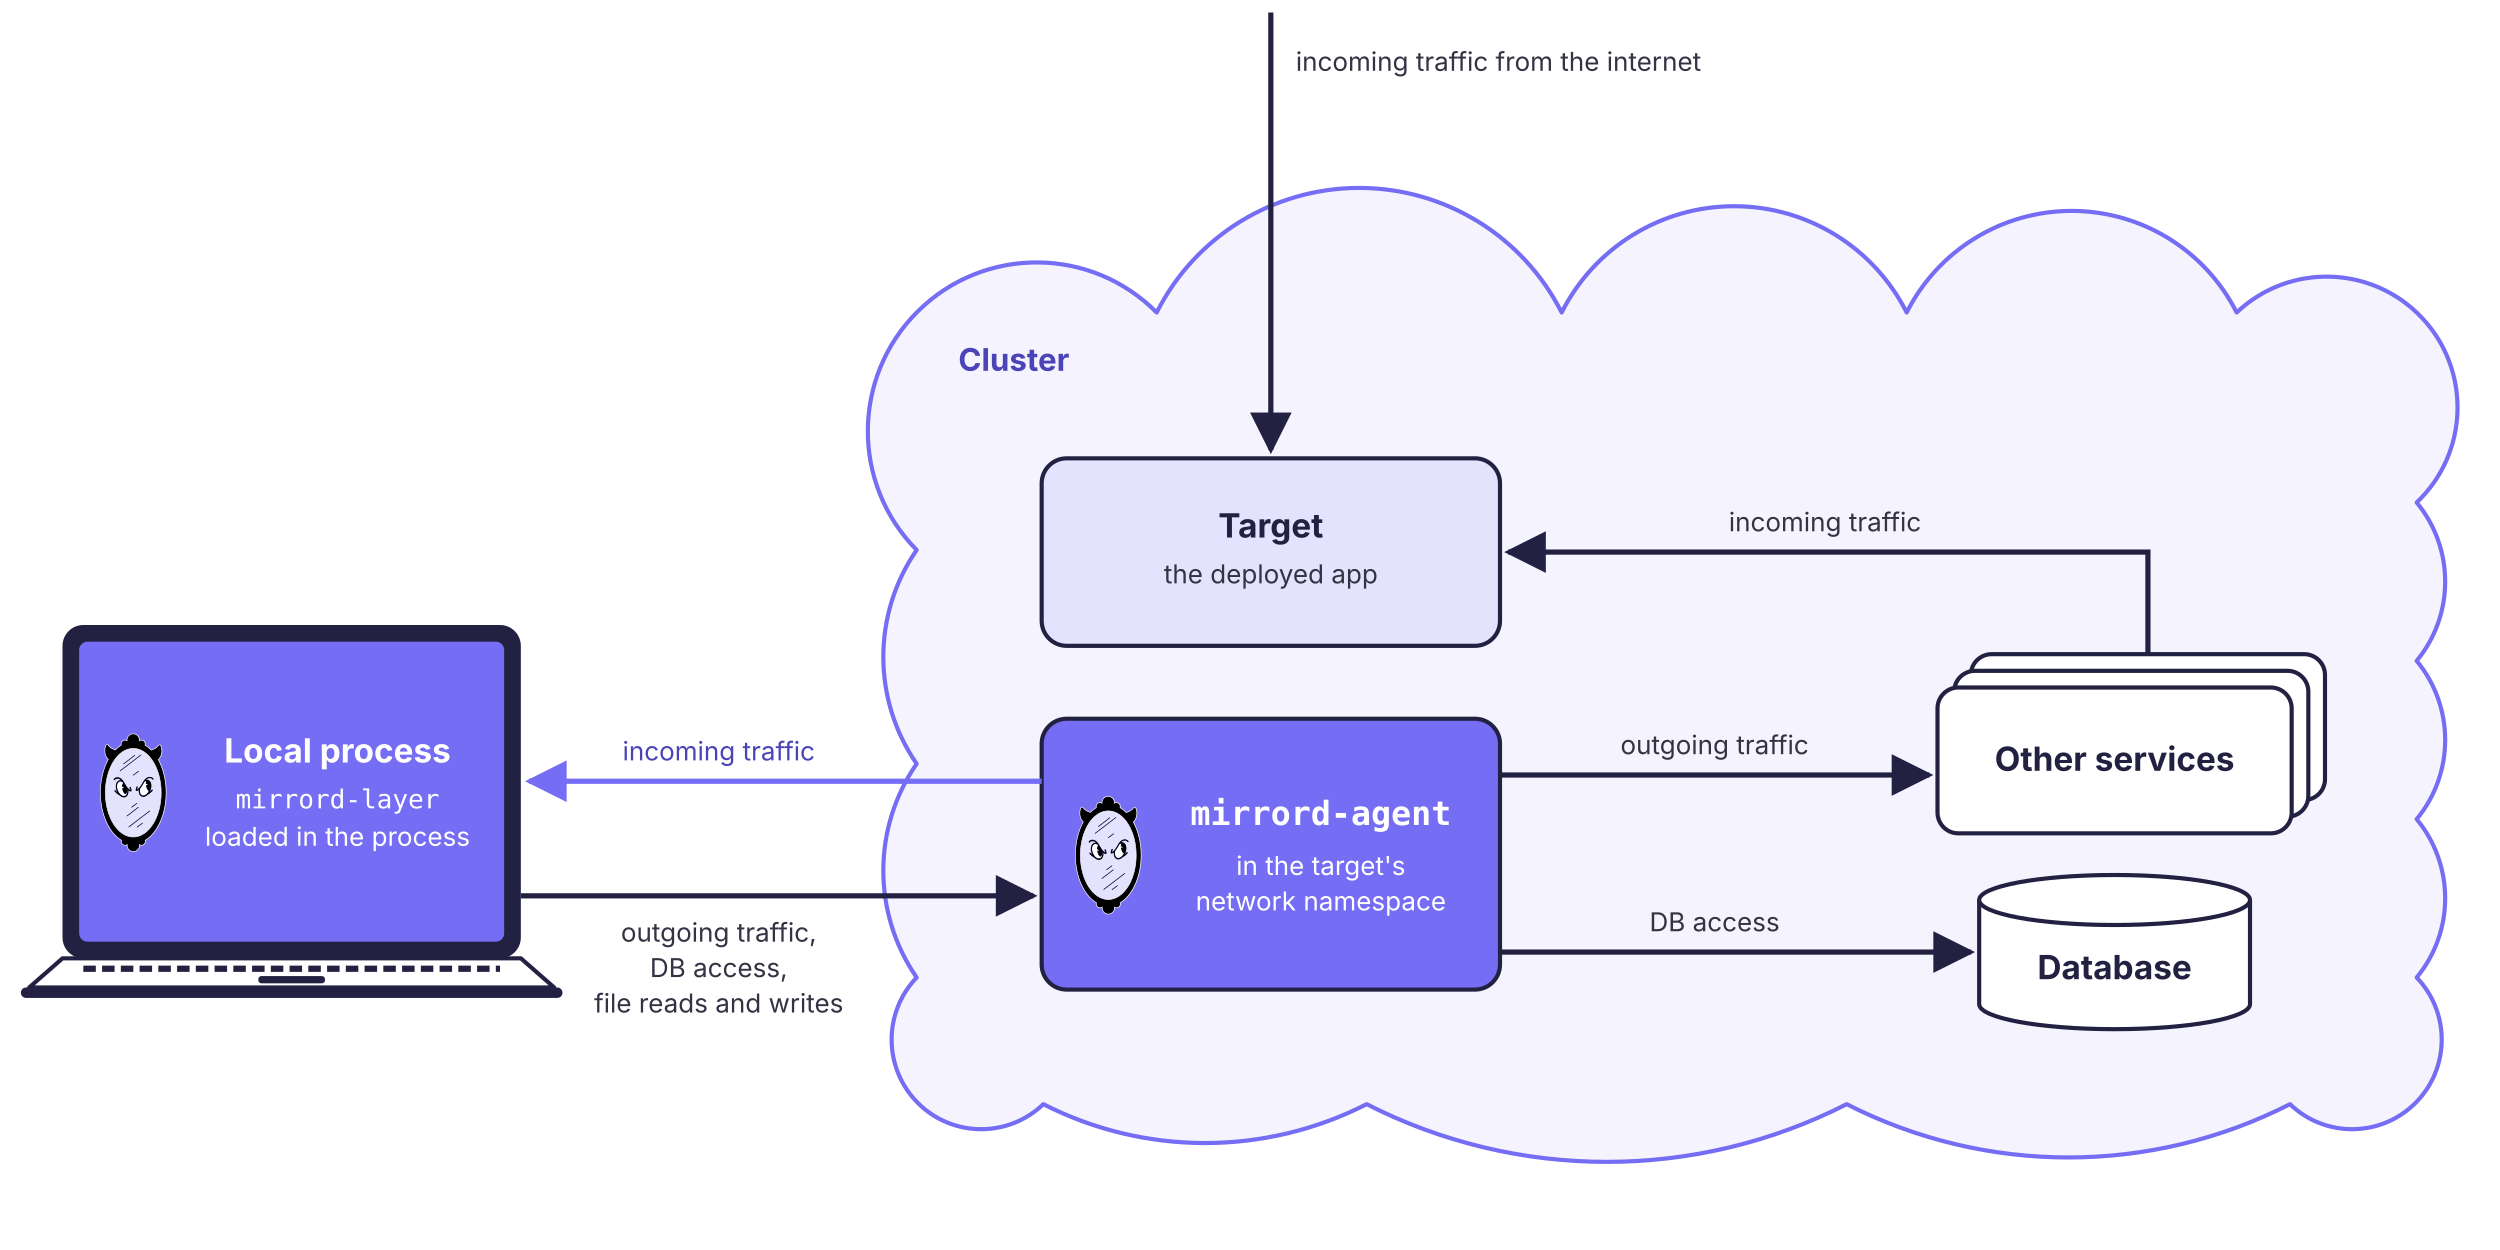
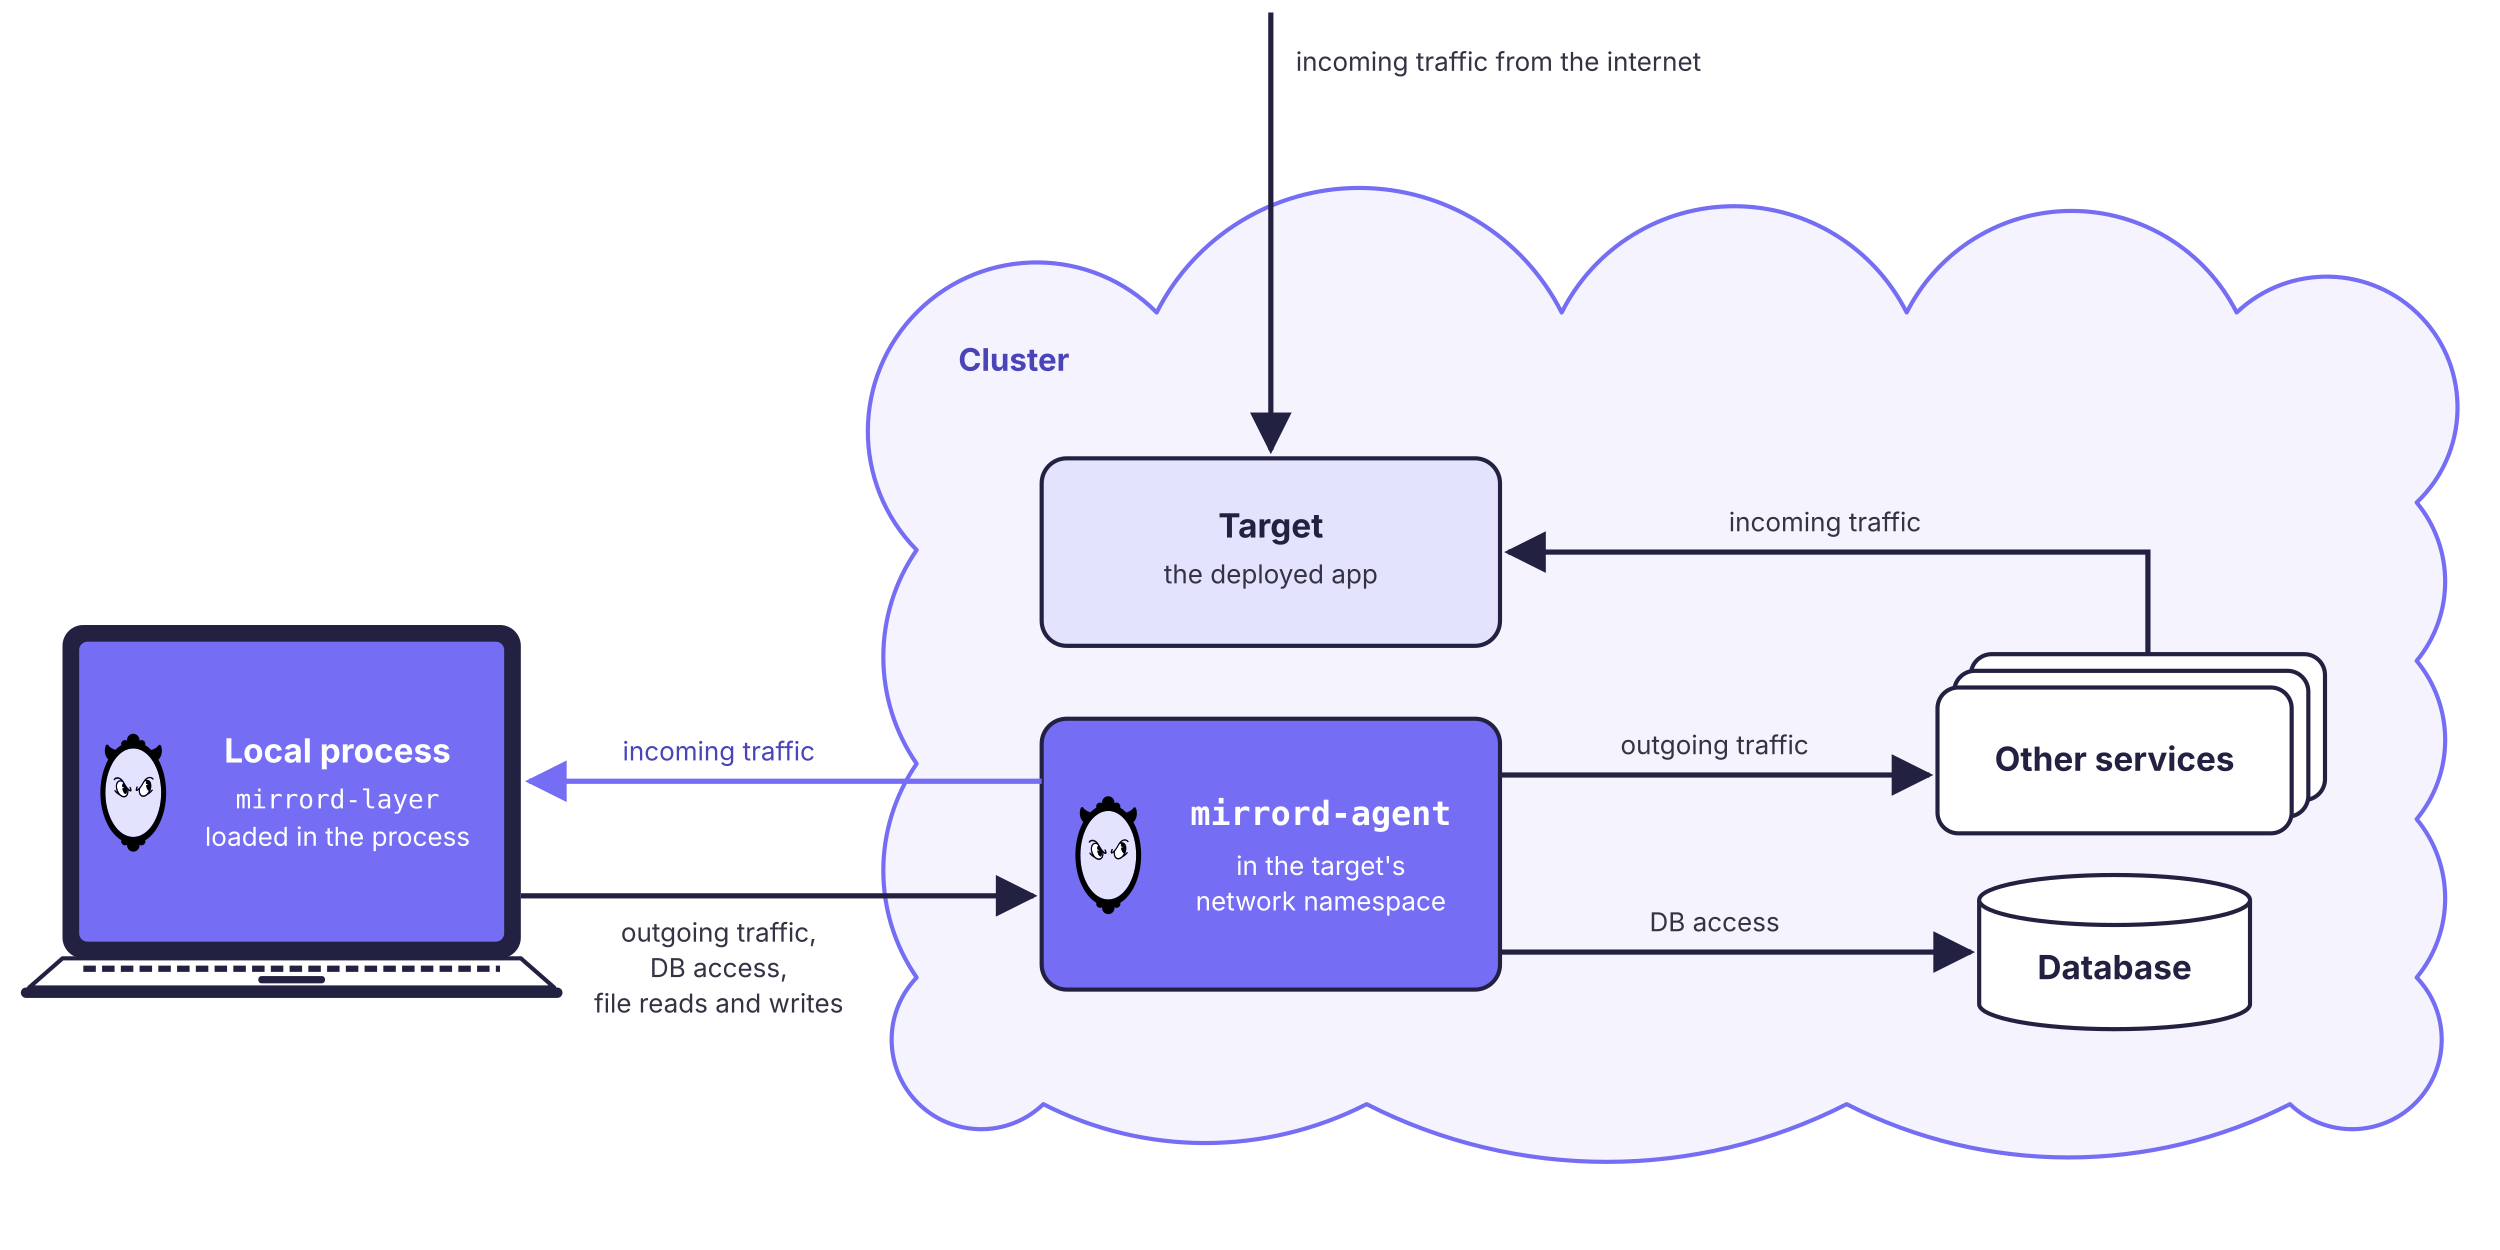
<svg xmlns="http://www.w3.org/2000/svg" viewBox="0 0 1200 600" width="1200" height="600" font-family="Inter, Helvetica, Arial, sans-serif" role="img" aria-labelledby="t d">
  <defs>
    <marker id="arrow" viewBox="0 0 10 10" refX="9" refY="5" markerWidth="8" markerHeight="8" orient="auto-start-reverse">
      <path d="M0 0 L10 5 L0 10 z" fill="#232141" />
    </marker>
    <marker id="arrow-purple" viewBox="0 0 10 10" refX="9" refY="5" markerWidth="8" markerHeight="8" orient="auto-start-reverse">
      <path d="M0 0 L10 5 L0 10 z" fill="#756DF3" />
    </marker>
    <symbol id="mirrord" viewBox="97 61 391 696">
      <path fill="#ffffff" d="M255.6,387c4.1,19.1-0.9,36.1-12,40.5c-8.2,3.2-17.8,0-26.5-8.2c-0.3-0.6-0.9-0.9-1.5-1.2c0,0,0,0-0.3-0.3 c-5.5-5.6-10.5-13.2-14-22c-4.7-11.5-6.1-23.2-4.4-33.5c1.8-9.4,6.1-16.1,12.8-18.8c5.5-2.3,12.5-1.5,19.3,2.6 c1.5,2.3,2.6,4.4,3.8,6.2c-4.1,2.6-6.4,10.3-6.4,20.3l3.2,1.8l11.1,6.5l-12.5,1.5h-0.9c0.3,1.2,0.3,2.3,0.6,3.5 c3.2,17.9,12,31.1,19,29.7c6.4-1.2,9.6-14.4,7.6-30.2C255.3,386.4,255.6,386.7,255.6,387z" />
      <path fill="#ffffff" d="M384,398.4c-3.2,6.8-7.3,12.3-12,17c0,0,0,0-0.3,0c-0.6,0.3-0.9,0.9-1.2,1.2c-8.7,7.9-18.4,11.5-26.5,8.2 c-11.1-4.7-16-21.4-12-40.5c1.5-1.8,3.2-3.8,4.7-5.6c5-6.5,9-13.2,12.8-20l1.2-2.1c1.2-1.8,2-3.8,3.2-5.6c1.2-2.1,2.6-4.4,4.4-7 c3.5-2.1,6.7-3.2,9.9-3.8c-2,4.7-2.3,10.3-2.3,15.3l3.2,1.8l11.1,6.5l-12.5,1.5h-0.9c0.3,1.2,0.3,2.3,0.6,3.8 C370.5,384.6,377.5,397,384,398.4z" />
-       <path fill="#E4E3FD" d="M405,391.7c-1.5-1.2-3.8-0.9-5,0.6c-3.2,4.1-7,7.9-11.1,11.5c1.2-2.3,2.6-5,3.5-7.6 c5.3-12.6,6.7-25.8,4.7-37.3c-2.3-12-8.2-20.6-16.9-24.1c-4.1-1.8-8.8-2.1-13.7-1.2c4.4-4.4,10.2-8.5,17.5-10 c8.2-1.5,16.6,1.5,20.4,7.3c1.2,1.5,3.2,2.1,5,0.9c1.5-1.2,2-3.2,0.9-4.7c-5.5-8.2-16.6-12.3-27.4-10c-11.1,2.1-19.3,9.7-24.2,15.6 c-2,2.3-3.8,5-5.5,7.3c-2,2.9-3.5,5.6-5,8.2c-1.2,2.1-2.3,3.8-3.2,5.6l-1.2,2.1c-3.8,6.5-7.6,13.2-12.3,19.1 c-5.8,7.6-11.7,12.9-18.4,16.7c0.6-5,2-9.7,4.4-14.1c0.9-1.8,0.3-3.8-1.5-4.7c-1.7-0.9-3.8-0.3-4.7,1.5c-2.9,5.6-4.7,11.5-5.3,17.6 c0,0.9-0.3,3.5,1.5,5.6c1.2,1.2,2.3,1.8,4.1,1.8c1.5,0,2.9-0.3,4.4-1.5c2.6-1.5,5.3-3.2,7.9-5.3c-1.7,18.5,5,34.1,17.5,39.3 c2.9,1.2,5.8,1.8,8.8,1.8c8.5,0,17.5-4.4,25.4-12c11.4-6.2,21.6-14.4,29.5-24.7C406.7,395.2,406.4,392.8,405,391.7z M292.1,149.1 c90.1,0,163.6,116.6,163.6,259.6s-73.5,259.6-163.6,259.6c-90.4,0-163.6-116.6-163.6-259.6S201.9,149.1,292.1,149.1z M389.5,517.3 c0.9-0.6,0.9-1.8,0.3-2.3c-0.6-0.9-1.8-0.9-2.3-0.3l-122.5,93.7c-0.9,0.6-0.9,1.8-0.3,2.3c0.3,0.3,0.9,0.6,1.5,0.6 c0.3,0,0.9,0,1.2-0.3L389.5,517.3z M346.9,589c0.9-0.6,0.9-1.8,0.3-2.3c-0.6-0.9-1.8-0.9-2.3-0.3l-31.2,23.2 c-0.9,0.6-0.9,1.8-0.3,2.3c0.3,0.6,0.9,0.9,1.5,0.9c0.3,0,0.6-0.3,0.9-0.3L346.9,589z M338.2,189.1c0.9-0.6,0.9-1.8,0.3-2.3 c-0.6-0.9-1.8-0.9-2.3-0.3l-122.5,93.4c-0.9,0.6-0.9,1.8-0.3,2.3c0.3,0.3,0.9,0.6,1.5,0.6c0.3,0,0.9,0,0.9-0.3L338.2,189.1z M324.4,284.5c0.9-0.6,0.9-1.8,0.3-2.3c-0.6-0.9-1.7-0.9-2.3-0.3l-31.2,22.9c-0.9,0.6-0.9,1.8-0.3,2.3c0.3,0.6,0.9,0.6,1.5,0.6 c0.3,0,0.6,0,0.9-0.3L324.4,284.5z M322.7,495.9c0.9-0.6,0.9-1.8,0.3-2.3c-0.6-0.9-1.8-0.9-2.3-0.3l-66.2,50.8 c-0.9,0.6-0.9,1.8-0.3,2.3c0.3,0.3,0.9,0.6,1.5,0.6c0.3,0,0.6,0,0.9-0.3L322.7,495.9z M314.8,472.4c0.9-0.6,0.9-1.8,0.3-2.3 c-0.6-0.9-1.8-0.9-2.3-0.3L281.6,493c-0.9,0.6-0.9,1.8-0.3,2.3c0.3,0.6,0.9,0.9,1.5,0.9c0.3,0,0.9-0.3,0.9-0.3L314.8,472.4z M302.3,190.5c0.9-0.6,0.9-1.8,0.3-2.3c-0.6-0.9-1.7-0.9-2.3-0.3L234,239c-0.9,0.6-0.9,1.8-0.3,2.3c0.3,0.3,0.9,0.6,1.5,0.6 c0.3,0,0.9,0,1.2-0.3L302.3,190.5z M280.1,399.6c1.8-2.1,1.5-4.7,1.5-5.6c-0.6-6.2-2.3-12.3-5-17.9c-0.9-1.8-2.9-2.3-4.7-1.5 c-1.8,0.9-2.3,2.9-1.5,4.7c2.3,4.4,3.8,9.4,4.4,14.1c-6.4-3.8-12.5-9.4-18.4-16.7c-4.7-6.2-8.8-12.9-12.3-19.1l-1.5-2.3 c-1.2-1.8-2-3.8-3.2-5.6c-1.5-2.3-2.9-5.3-5-8.2c0,0,0,0,0-0.3c-1.5-2.3-3.5-5-5.5-7.3c-5-5.9-13.1-13.2-24.2-15.6 c-10.8-2.1-21.9,2.1-27.4,10c-1.2,1.5-0.6,3.8,0.9,4.7c1.5,1.2,3.8,0.6,4.7-0.9c4.1-5.9,12.5-8.8,20.4-7.3 c7.3,1.5,13.1,5.9,17.5,10c-4.7-0.9-9.3-0.3-13.7,1.2c-8.8,3.5-14.6,12-16.9,24.1c-2,11.5-0.3,24.7,4.7,37.3 c1.2,2.6,2.3,5.3,3.5,7.6c-4.1-3.5-7.9-7.3-11.1-11.5c-1.2-1.5-3.5-1.8-5-0.6c-1.5,1.2-1.8,3.5-0.6,5c8.2,10,18.4,18.5,29.5,24.7 c7.9,7.6,16.9,11.7,25.7,11.7c2.9,0,6.1-0.6,8.8-1.8c12.5-5.3,19-20.6,17.5-39.3c2.6,2.1,5,3.8,7.9,5.3c1.5,0.9,2.9,1.2,4.4,1.2 C277.8,401.4,279.2,400.8,280.1,399.6z" />
+       <path fill="#E4E3FD" d="M405,391.7c-1.5-1.2-3.8-0.9-5,0.6c-3.2,4.1-7,7.9-11.1,11.5c1.2-2.3,2.6-5,3.5-7.6 c5.3-12.6,6.7-25.8,4.7-37.3c-2.3-12-8.2-20.6-16.9-24.1c-4.1-1.8-8.8-2.1-13.7-1.2c4.4-4.4,10.2-8.5,17.5-10 c8.2-1.5,16.6,1.5,20.4,7.3c1.2,1.5,3.2,2.1,5,0.9c1.5-1.2,2-3.2,0.9-4.7c-5.5-8.2-16.6-12.3-27.4-10c-11.1,2.1-19.3,9.7-24.2,15.6 c-2,2.3-3.8,5-5.5,7.3c-2,2.9-3.5,5.6-5,8.2c-1.2,2.1-2.3,3.8-3.2,5.6l-1.2,2.1c-3.8,6.5-7.6,13.2-12.3,19.1 c-5.8,7.6-11.7,12.9-18.4,16.7c0.6-5,2-9.7,4.4-14.1c0.9-1.8,0.3-3.8-1.5-4.7c-1.7-0.9-3.8-0.3-4.7,1.5c-2.9,5.6-4.7,11.5-5.3,17.6 c0,0.9-0.3,3.5,1.5,5.6c1.2,1.2,2.3,1.8,4.1,1.8c1.5,0,2.9-0.3,4.4-1.5c2.6-1.5,5.3-3.2,7.9-5.3c-1.7,18.5,5,34.1,17.5,39.3 c2.9,1.2,5.8,1.8,8.8,1.8c8.5,0,17.5-4.4,25.4-12c11.4-6.2,21.6-14.4,29.5-24.7C406.7,395.2,406.4,392.8,405,391.7z M292.1,149.1 c90.1,0,163.6,116.6,163.6,259.6s-73.5,259.6-163.6,259.6c-90.4,0-163.6-116.6-163.6-259.6S201.9,149.1,292.1,149.1z M280.1,399.6c1.8-2.1,1.5-4.7,1.5-5.6c-0.6-6.2-2.3-12.3-5-17.9c-0.9-1.8-2.9-2.3-4.7-1.5 c-1.8,0.9-2.3,2.9-1.5,4.7c2.3,4.4,3.8,9.4,4.4,14.1c-6.4-3.8-12.5-9.4-18.4-16.7c-4.7-6.2-8.8-12.9-12.3-19.1l-1.5-2.3 c-1.2-1.8-2-3.8-3.2-5.6c-1.5-2.3-2.9-5.3-5-8.2c0,0,0,0,0-0.3c-1.5-2.3-3.5-5-5.5-7.3c-5-5.9-13.1-13.2-24.2-15.6 c-10.8-2.1-21.9,2.1-27.4,10c-1.2,1.5-0.6,3.8,0.9,4.7c1.5,1.2,3.8,0.6,4.7-0.9c4.1-5.9,12.5-8.8,20.4-7.3 c7.3,1.5,13.1,5.9,17.5,10c-4.7-0.9-9.3-0.3-13.7,1.2c-8.8,3.5-14.6,12-16.9,24.1c-2,11.5-0.3,24.7,4.7,37.3 c1.2,2.6,2.3,5.3,3.5,7.6c-4.1-3.5-7.9-7.3-11.1-11.5c-1.2-1.5-3.5-1.8-5-0.6c-1.5,1.2-1.8,3.5-0.6,5c8.2,10,18.4,18.5,29.5,24.7 c7.9,7.6,16.9,11.7,25.7,11.7c2.9,0,6.1-0.6,8.8-1.8c12.5-5.3,19-20.6,17.5-39.3c2.6,2.1,5,3.8,7.9,5.3c1.5,0.9,2.9,1.2,4.4,1.2 C277.8,401.4,279.2,400.8,280.1,399.6z" />
      <path d="M439.4,215.2c29.5,54,45.5,122.4,45.5,193.8c0,123.6-49,234.9-122.8,279.2c0.6,2.1,1.2,4.4,1.2,6.8 c0,12.3-10.2,22.6-22.5,22.6c-4.4,0-8.8-1.2-12.3-3.5c0.3,1.2,0.3,2.6,0.3,3.8c0,20.3-16.3,36.7-36.5,36.7s-36.5-16.4-36.5-36.7 c0-1.2,0-2.6,0.3-3.8c-3.5,2.3-7.9,3.5-12.3,3.5c-12.3,0-22.5-10-22.5-22.6c0-2.3,0.3-4.7,1.2-6.8C148.6,643.6,99.3,532.3,99.3,409 c0-71.9,16.3-140.9,46.4-195.3c-1.5-0.9-2.3-2.1-3.5-3.2c-9.9-11.2-15.5-26.4-16.9-42.6c-0.6-11.5,0.9-23.2,5-33.8 c0.6-1.8,2.6-6.8,7.6-7.3c5.3-0.6,8.5,3.8,11.4,7.9c1.2,1.5,2.3,2.9,2.9,3.8c5.5,5.3,12.5,9.7,21.6,13.8c4.4,2.1,9,3.8,13.4,5.3 c11.1-11.2,22.8-20.6,35-27.9c-0.6-2.3-1.2-4.4-1.2-6.8c0-12.3,10.2-22.6,22.5-22.6c4.4,0,8.8,1.2,12.3,3.5c0-1.2-0.3-2.6-0.3-3.8 c0-20.3,16.3-36.7,36.5-36.7c20.1,0,36.5,16.4,36.5,36.7c0,1.2,0,2.6-0.3,3.8c3.5-2.3,7.9-3.5,12.3-3.5c12.5,0,22.5,10.3,22.5,22.6 c0,2.3-0.3,4.7-1.2,6.8c12.5,7.6,24.8,17.3,36.2,29.1c4.7-1.5,9-3.2,13.7-5.3c9-4.1,16-8.5,21.6-13.8c0.9-0.9,2-2.3,2.9-3.8 c2.9-4.1,6.1-8.5,11.4-7.9c5,0.6,7,5.6,7.6,7.3c4.1,10.6,5.5,22.3,4.7,33.8c-1.2,15.9-7,31.4-16.9,42.6 C442.3,212.6,441.1,214,439.4,215.2z M455.7,409c0-143.3-73.5-259.6-163.6-259.6c-90.4,0-163.6,116.6-163.6,259.6 c0,143,73.5,259.6,163.6,259.6C382.5,668.6,455.7,552,455.7,409z" />
-       <path fill="#ffffff" d="M292.4,756.6c-21.2,0-38.5-17.4-38.5-38.7c0-0.1,0-0.2,0-0.3c-3,1.3-6.5,2-10,2c-13.5,0-24.5-11-24.5-24.6 c0-2.2,0.2-4.2,0.7-5.9c-36.1-22.2-66.8-60.3-88.9-110.2C109,528.5,97.3,469.7,97.3,409c0-71.5,16.3-140.6,45.8-194.7 c-0.6-0.5-1.1-1-1.5-1.5c-0.3-0.3-0.5-0.6-0.8-0.8l-0.1-0.1c-9.7-10.9-15.9-26.4-17.4-43.7c-0.6-12.5,1.1-24.4,5.1-34.7 c0.8-2.3,3.2-7.9,9.2-8.6c6.5-0.7,10.4,4.7,13.2,8.7c1.1,1.4,2.2,2.8,2.9,3.7c5.3,5,11.9,9.2,20.9,13.3c3.5,1.7,7.6,3.3,12.1,4.8 c10.7-10.7,21.9-19.6,33.2-26.5c-0.5-1.9-0.9-3.7-0.9-5.8c0-13.3,11.2-24.6,24.5-24.6c3.5,0,6.9,0.7,10,2c0-0.1,0-0.2,0-0.3 c0-21.3,17.3-38.7,38.5-38.7c21.2,0,38.5,17.4,38.5,38.7c0,0.1,0,0.2,0,0.3c3-1.3,6.5-2,10-2c13.5,0,24.5,11,24.5,24.6 c0,2.2-0.2,4.2-0.7,5.9c12.2,7.6,23.8,16.9,34.3,27.6c3.7-1.2,7.6-2.7,12.3-4.8c9-4.1,15.7-8.4,21-13.4c0.7-0.7,1.8-2,2.6-3.4 l0.1-0.1c2.8-4,6.7-9.5,13.2-8.8c6,0.7,8.5,6.3,9.3,8.7c4,10.4,5.7,22.4,4.8,34.5c-1.2,16.6-7.5,32.4-17.2,43.5c-0.4,1-1.3,2-2.4,3 c29,53.9,44.9,122.4,44.9,193.3c0,60.9-11.7,119.7-33.9,170.2c-22,49.9-52.6,87.9-88.6,110c0.5,1.9,0.8,3.8,0.8,5.8 c0,13.3-11.2,24.6-24.5,24.6c-3.5,0-6.9-0.7-10-2c0,0.1,0,0.2,0,0.3C330.8,739.2,313.6,756.6,292.4,756.6z M259.4,709.5l-1.2,5 c-0.2,0.9-0.2,2.3-0.2,3.3c0,19.1,15.5,34.7,34.5,34.7s34.5-15.6,34.5-34.7c0-1.1,0-2.4-0.2-3.3l-1.2-5l4.3,2.9 c3.1,2.1,7,3.2,11.1,3.2c11.1,0,20.5-9.4,20.5-20.6c0-2.1-0.5-4.2-1.1-6.2l-0.4-1.5l1.3-0.8c72.9-43.8,121.8-155.3,121.8-277.5 c0-70.8-16.1-139.3-45.3-192.8l-0.9-1.6l1.5-1c1.6-1.1,2.3-2.2,2.4-2.5l0.1-0.4l0.3-0.3c9.3-10.4,15.2-25.5,16.4-41.4 c0.9-11.6-0.7-22.9-4.5-32.9c-0.6-1.7-2.3-5.6-6-6.1c-3.8-0.4-6.3,2.6-9.5,7c-0.9,1.5-2.1,3-3.2,4.1c-5.7,5.4-12.7,9.9-22.2,14.2 c-5.4,2.4-9.7,4-13.9,5.4l-1.2,0.4l-0.9-0.9c-10.9-11.3-23-21-35.8-28.8l-1.5-0.9l0.7-1.6c0.7-1.6,1-3.5,1-6 c0-11.4-9.2-20.6-20.5-20.6c-4.1,0-8.1,1.1-11.1,3.2l-4.3,2.9l1.2-5c0.2-0.9,0.2-2.3,0.2-3.3c0-19.1-15.5-34.7-34.5-34.7 c-19,0-34.5,15.6-34.5,34.7c0,0.5,0.1,1.1,0.1,1.7c0.1,0.7,0.2,1.4,0.2,2.1v3.8l-3.1-2.1c-3.1-2.1-7-3.2-11.1-3.2 c-11.1,0-20.5,9.4-20.5,20.6c0,1.9,0.4,3.6,0.9,5.6l0.5,2.1l-1.3,0.8c-11.8,7.1-23.5,16.4-34.6,27.6l-0.9,0.9l-1.2-0.4 c-5.1-1.7-9.7-3.5-13.6-5.4c-9.5-4.3-16.5-8.8-22.1-14.2l-0.2-0.2l-0.1-0.2c-0.5-0.8-1.7-2.2-2.8-3.6l-0.1-0.1 c-3.1-4.4-5.7-7.5-9.5-7.1c-3.7,0.4-5.4,4.3-5.9,6c-3.8,9.8-5.5,21.2-4.9,33c1.5,16.4,7.3,31.1,16.4,41.3c0.3,0.3,0.6,0.6,0.9,0.9 c0.7,0.8,1.4,1.5,2.2,2l1.6,1l-0.9,1.7c-29.7,53.8-46.1,122.8-46.1,194.3c0,121.9,49.2,233.4,122.4,277.5l1.5,0.9l-0.7,1.6 c-0.7,1.6-1,3.5-1,6c0,11.4,9.2,20.6,20.5,20.6c4.1,0,8.1-1.1,11.1-3.2L259.4,709.5z M292.1,670.6c-91.3,0-165.6-117.3-165.6-261.6 s74.3-261.6,165.6-261.6c91.3,0,165.6,117.3,165.6,261.6S383.4,670.6,292.1,670.6z M292.1,151.4c-89.1,0-161.6,115.5-161.6,257.6 c0,68.8,16.9,133.5,47.7,182.3c30.6,48.5,71,75.2,113.9,75.2c89.1,0,161.6-115.5,161.6-257.6C453.7,267,381.2,151.4,292.1,151.4z" />
-       <path d="M344.9,586.3c0.9-0.6,1.7-0.3,2.3,0.3c0.6,0.9,0.3,1.8-0.3,2.3l-31.2,23.2c-0.3,0.3-0.6,0.3-0.9,0.3 c-0.6,0-1.2-0.3-1.5-0.9c-0.6-0.9-0.3-1.8,0.3-2.3L344.9,586.3z" />
      <path d="M372,415.5c4.4-4.4,8.5-10.3,12-17c-6.4-1.8-13.4-13.8-16.3-29.7c-0.3-1.2-0.6-2.3-0.6-3.8h0.9l12.5-1.5l-11.1-6.5 l-3.2-1.8c0-5,0.3-10.6,2.3-15.3c-3.2,0.6-6.7,1.8-9.9,3.8c-1.8,2.3-3.2,5-4.4,7c-1.2,2.1-2.3,3.8-3.2,5.6l-1.2,2.1 c-3.8,6.5-7.9,13.5-12.8,20c-1.5,2.1-3.2,3.8-4.7,5.6c-4.1,19.1,0.9,35.8,12,40.5c8.2,3.2,17.8-0.3,26.5-8.2 C370.8,416.3,371.4,415.8,372,415.5z M410.5,326.8c1.2,1.5,0.9,3.8-0.9,4.7c-1.5,1.2-3.8,0.9-5-0.9c-4.1-5.9-12.5-8.8-20.4-7.3 c-7.3,1.5-13.1,5.9-17.5,10c4.7-0.9,9.3-0.3,13.7,1.2c8.8,3.5,14.9,12,16.9,24.1c2,11.5,0.3,24.7-4.7,37.3 c-1.2,2.6-2.3,5.3-3.5,7.6c4.1-3.5,7.9-7.3,11.1-11.5c1.2-1.5,3.5-1.8,5-0.6c1.5,1.2,1.7,3.5,0.6,5c-8.2,10.3-18.4,18.5-29.5,24.7 c-7.9,7.6-16.9,12-25.4,12c-3.2,0-6.1-0.6-8.8-1.8c-12.5-5.3-19-20.6-17.5-39.3c-2.6,2.1-5.3,3.8-7.9,5.3c-1.5,0.9-3.2,1.5-4.4,1.5 c-1.5,0-2.9-0.6-4.1-1.8c-1.7-2.1-1.5-4.7-1.5-5.6c0.6-6.2,2.3-12,5.3-17.6c0.9-1.8,2.9-2.3,4.7-1.5c1.8,0.9,2.3,2.9,1.5,4.7 c-2.3,4.4-3.8,9.4-4.4,14.1c6.4-3.8,12.5-9.4,18.4-16.7c4.7-6.2,8.8-12.6,12.3-19.1l1.2-2.1c1.2-2.1,2.3-3.8,3.2-5.6 c1.5-2.3,2.9-5.3,5-8.2c1.8-2.3,3.5-5,5.5-7.3c5-5.9,13.4-13.2,24.2-15.6C393.9,314.5,405,318.6,410.5,326.8z" />
-       <path d="M324.4,284.5l-31.5,23.2c-0.3,0.3-0.6,0.3-0.9,0.3c-0.6,0-1.2-0.3-1.5-0.6c-0.6-0.9-0.3-1.8,0.3-2.3l31.2-23.2 c0.9-0.6,1.7-0.3,2.3,0.3C325.6,282.7,325.3,283.9,324.4,284.5z" />
-       <path d="M312.8,469.5c0.9-0.6,1.8-0.3,2.3,0.3c0.6,0.9,0.3,1.8-0.3,2.3l-31.2,23.2c-0.3,0.3-0.6,0.3-0.9,0.3 c-0.6,0-1.2-0.3-1.5-0.9c-0.6-0.9-0.3-1.8,0.3-2.3L312.8,469.5z" />
-       <path d="M387.5,514.7c0.9-0.6,1.8-0.3,2.3,0.3c0.6,0.9,0.3,1.8-0.3,2.3L267,611c-0.3,0.3-0.6,0.3-1.2,0.3c-0.6,0-1.2-0.3-1.5-0.6 c-0.6-0.9-0.6-1.8,0.3-2.3L387.5,514.7z" />
-       <path d="M320.7,493c0.9-0.6,1.8-0.3,2.3,0.3c0.6,0.9,0.6,1.8-0.3,2.3l-66.2,51.1c-0.3,0.3-0.6,0.3-0.9,0.3c-0.6,0-1.2-0.3-1.5-0.6 c-0.6-0.9-0.6-1.8,0.3-2.3L320.7,493z" />
-       <path d="M300.2,187.9c0.9-0.6,1.7-0.3,2.3,0.3c0.6,0.9,0.6,1.8-0.3,2.3l-65.9,51.1c-0.3,0.3-0.6,0.3-1.2,0.3 c-0.6,0-0.9-0.3-1.5-0.6c-0.6-0.9-0.3-1.8,0.3-2.3L300.2,187.9z" />
-       <path d="M213.6,279.8l122.5-93.7c0.6-0.6,1.8-0.3,2.3,0.3c0.6,0.9,0.3,1.8-0.3,2.3l-122.5,93.7c-0.3,0.3-0.6,0.3-0.9,0.3 c-0.6,0-1.2-0.3-1.5-0.6C212.7,281.6,212.7,280.4,213.6,279.8z" />
      <path d="M243.9,427.5c11.1-4.4,16-21.4,12-40.5c-0.3-0.3-0.6-0.6-0.9-0.9c2,15.9-1.2,29.1-7.6,30.2c-7.3,1.5-15.8-12-19-29.7 c-0.3-1.2-0.3-2.3-0.6-3.5h0.9l12.5-1.5l-11.1-6.5l-3.2-1.8c0-10,2.3-17.6,6.4-20.3c-1.2-2.1-2.3-4.1-3.8-6.2 c-7-4.1-13.7-5-19.3-2.6c-6.4,2.6-11.1,9.4-12.8,18.8c-1.8,10-0.3,22,4.4,33.5c3.5,8.8,8.5,16.4,14,22c0,0,0.3,0,0.3,0.3 c0.6,0.3,1.2,0.9,1.5,1.2C225.9,427.2,235.8,430.7,243.9,427.5z M204.9,319.1c11.1,2.1,19.3,9.7,24.2,15.6c2,2.3,3.8,5,5.5,7.3 c0,0,0,0,0,0.3c2,2.9,3.5,5.6,5,8.2c1.2,1.8,2,3.5,3.2,5.6l1.5,2.3c3.8,6.5,7.6,12.9,12.3,19.1c5.8,7.3,11.7,12.9,18.4,16.7 c-0.6-5-2-9.7-4.4-14.1c-0.9-1.8-0.3-3.8,1.5-4.7c1.8-0.9,3.8-0.3,4.7,1.5c2.9,5.6,4.7,11.5,5,17.9c0,0.9,0.3,3.5-1.5,5.6 c-1.2,1.2-2.6,1.8-4.1,1.8c-1.5,0-2.9-0.6-4.4-1.2c-2.6-1.5-5.3-3.2-7.9-5.3c1.7,18.5-5,34.1-17.5,39.3c-2.9,1.2-5.8,1.8-8.8,1.8 c-8.5,0-17.5-4.4-25.7-11.7c-11.4-6.2-21.6-14.7-29.5-24.7c-1.2-1.5-0.9-3.8,0.6-5c1.5-1.2,3.8-0.9,5,0.6c3.2,4.1,7,7.9,11.1,11.5 c-1.2-2.3-2.6-5-3.5-7.6c-5-12.6-6.7-25.8-4.7-37.3c2-12,8.2-20.6,16.9-24.1c4.1-1.8,8.8-2.1,13.7-1.2c-4.4-4.4-10.2-8.8-17.5-10 c-8.2-1.5-16.6,1.5-20.4,7.3c-1.2,1.5-3.2,2.1-4.7,0.9c-1.5-1.2-2-3.2-0.9-4.7C183,320.9,194.1,317.1,204.9,319.1z" />
    </symbol>
  </defs>
  <rect x="0" y="0" width="1200" height="600" fill="#ffffff" />
  <path d="M440.0 469.2 A90.2 90.2 0 0 1 440.0 366.6 A90.2 90.2 0 0 1 440.0 264.0 A81.0 81.0 0 0 1 555.2 150.0 A108.9 108.9 0 0 1 749.6 150.0 A92.7 92.7 0 0 1 915.2 150.0 A88.7 88.7 0 0 1 1073.6 150.0 A62.8 62.8 0 0 1 1160.0 241.2 A59.6 59.6 0 0 1 1160.0 317.2 A59.6 59.6 0 0 1 1160.0 393.2 A59.6 59.6 0 0 1 1160.0 469.2 A43.0 43.0 0 0 1 1099.2 530.0 A234.1 234.1 0 0 1 886.4 530.0 A253.4 253.4 0 0 1 656.0 530.0 A170.7 170.7 0 0 1 500.8 530.0 A43.0 43.0 0 0 1 440.0 469.2 Z" fill="#F5F4FE" stroke="#756DF3" stroke-width="2" stroke-linejoin="round" />
  <text x="460" y="178" font-size="15" font-weight="700" fill="#4a44b8">Cluster</text>
  <rect x="30" y="300" width="220" height="160" rx="10" fill="#232141" />
  <rect x="38" y="308" width="204" height="144" rx="4" fill="#756DF3" />
  <path d="M30 460 H250 L266 474 H14 Z" fill="#ffffff" stroke="#232141" stroke-width="2" stroke-linejoin="round" />
  <line x1="40" y1="465" x2="240" y2="465" stroke="#232141" stroke-width="3" stroke-dasharray="6 3" />
  <rect x="124.0" y="468.5" width="32" height="3.5" rx="1.5" fill="#232141" />
  <rect x="10" y="474" width="260" height="5" rx="2.5" fill="#232141" />
  <use href="#mirrord" x="48" y="352" width="32" height="57" />
  <text x="162" y="366" font-size="16" font-weight="700" fill="#ffffff" text-anchor="middle">Local process</text>
  <text x="162" y="388" font-size="12.5" fill="#ffffff" text-anchor="middle" font-family="Menlo, Consolas, monospace">mirrord-layer</text>
  <text x="162" y="406" font-size="12.5" fill="#ffffff" text-anchor="middle">loaded in the process</text>
  <rect x="500" y="220" width="220" height="90" rx="12" fill="#E4E3FD" stroke="#232141" stroke-width="2" />
  <text x="610" y="258" font-size="16" font-weight="700" fill="#232141" text-anchor="middle">Target</text>
  <text x="610" y="280" font-size="12.5" fill="#333344" text-anchor="middle">the deployed app</text>
  <rect x="500" y="345" width="220" height="130" rx="12" fill="#756DF3" stroke="#232141" stroke-width="2" />
  <use href="#mirrord" x="516" y="382" width="32" height="57" />
  <text x="634" y="396" font-size="16" font-weight="700" fill="#ffffff" text-anchor="middle" font-family="Menlo, Consolas, monospace">mirrord-agent</text>
  <text x="634" y="420" font-size="12.5" fill="#ffffff" text-anchor="middle">in the target's</text>
  <text x="634" y="437" font-size="12.5" fill="#ffffff" text-anchor="middle">network namespace</text>
  <rect x="946" y="314" width="170" height="70" rx="10" fill="#ffffff" stroke="#232141" stroke-width="2" />
  <rect x="938" y="322" width="170" height="70" rx="10" fill="#ffffff" stroke="#232141" stroke-width="2" />
  <rect x="930" y="330" width="170" height="70" rx="10" fill="#ffffff" stroke="#232141" stroke-width="2" />
  <text x="1015" y="370" font-size="16" font-weight="700" fill="#232141" text-anchor="middle">Other services</text>
  <path d="M950 432 L950 482 A65 12 0 0 0 1080 482 L1080 432" fill="#ffffff" stroke="#232141" stroke-width="2" />
  <ellipse cx="1015" cy="432" rx="65" ry="12" fill="#ffffff" stroke="#232141" stroke-width="2" />
  <text x="1015" y="470" font-size="16" font-weight="700" fill="#232141" text-anchor="middle">Database</text>
  <line x1="610" y1="6" x2="610" y2="216" stroke="#232141" stroke-width="2.5" marker-end="url(#arrow)" />
  <text x="622" y="34" font-size="12.5" fill="#333344">incoming traffic from the internet</text>
  <polyline points="1031,314 1031,265 724,265" fill="none" stroke="#232141" stroke-width="2.5" marker-end="url(#arrow)" />
  <text x="876" y="255" font-size="12.5" fill="#333344" text-anchor="middle">incoming traffic</text>
  <line x1="500" y1="375" x2="254" y2="375" stroke="#756DF3" stroke-width="2.5" marker-end="url(#arrow-purple)" />
  <text x="345" y="365" font-size="12.5" fill="#4a44b8" text-anchor="middle">incoming traffic</text>
  <line x1="250" y1="430" x2="496" y2="430" stroke="#232141" stroke-width="2.5" marker-end="url(#arrow)" />
  <text x="345" y="452" font-size="12.5" fill="#333344" text-anchor="middle">outgoing traffic,</text>
  <text x="345" y="469" font-size="12.5" fill="#333344" text-anchor="middle">DB access,</text>
  <text x="345" y="486" font-size="12.5" fill="#333344" text-anchor="middle">file reads and writes</text>
  <line x1="720" y1="372" x2="926" y2="372" stroke="#232141" stroke-width="2.5" marker-end="url(#arrow)" />
  <text x="823" y="362" font-size="12.5" fill="#333344" text-anchor="middle">outgoing traffic</text>
  <line x1="720" y1="457" x2="946" y2="457" stroke="#232141" stroke-width="2.5" marker-end="url(#arrow)" />
  <text x="823" y="447" font-size="12.5" fill="#333344" text-anchor="middle">DB access</text>
</svg>
